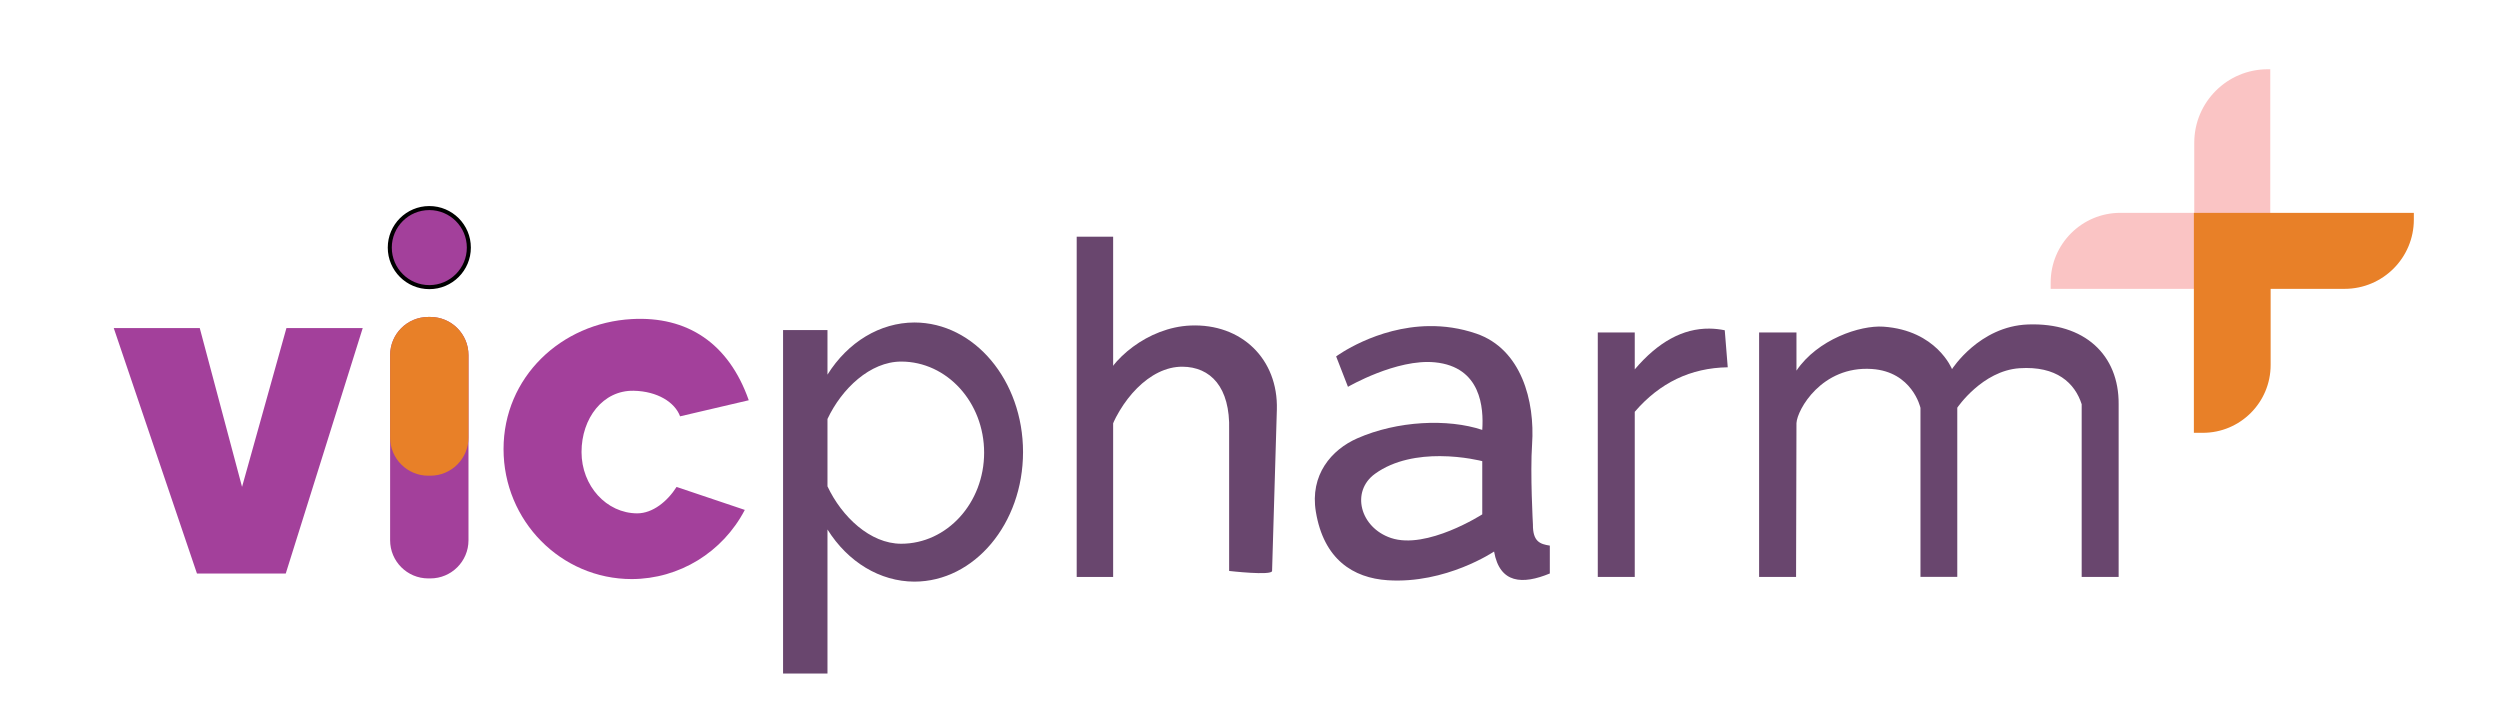
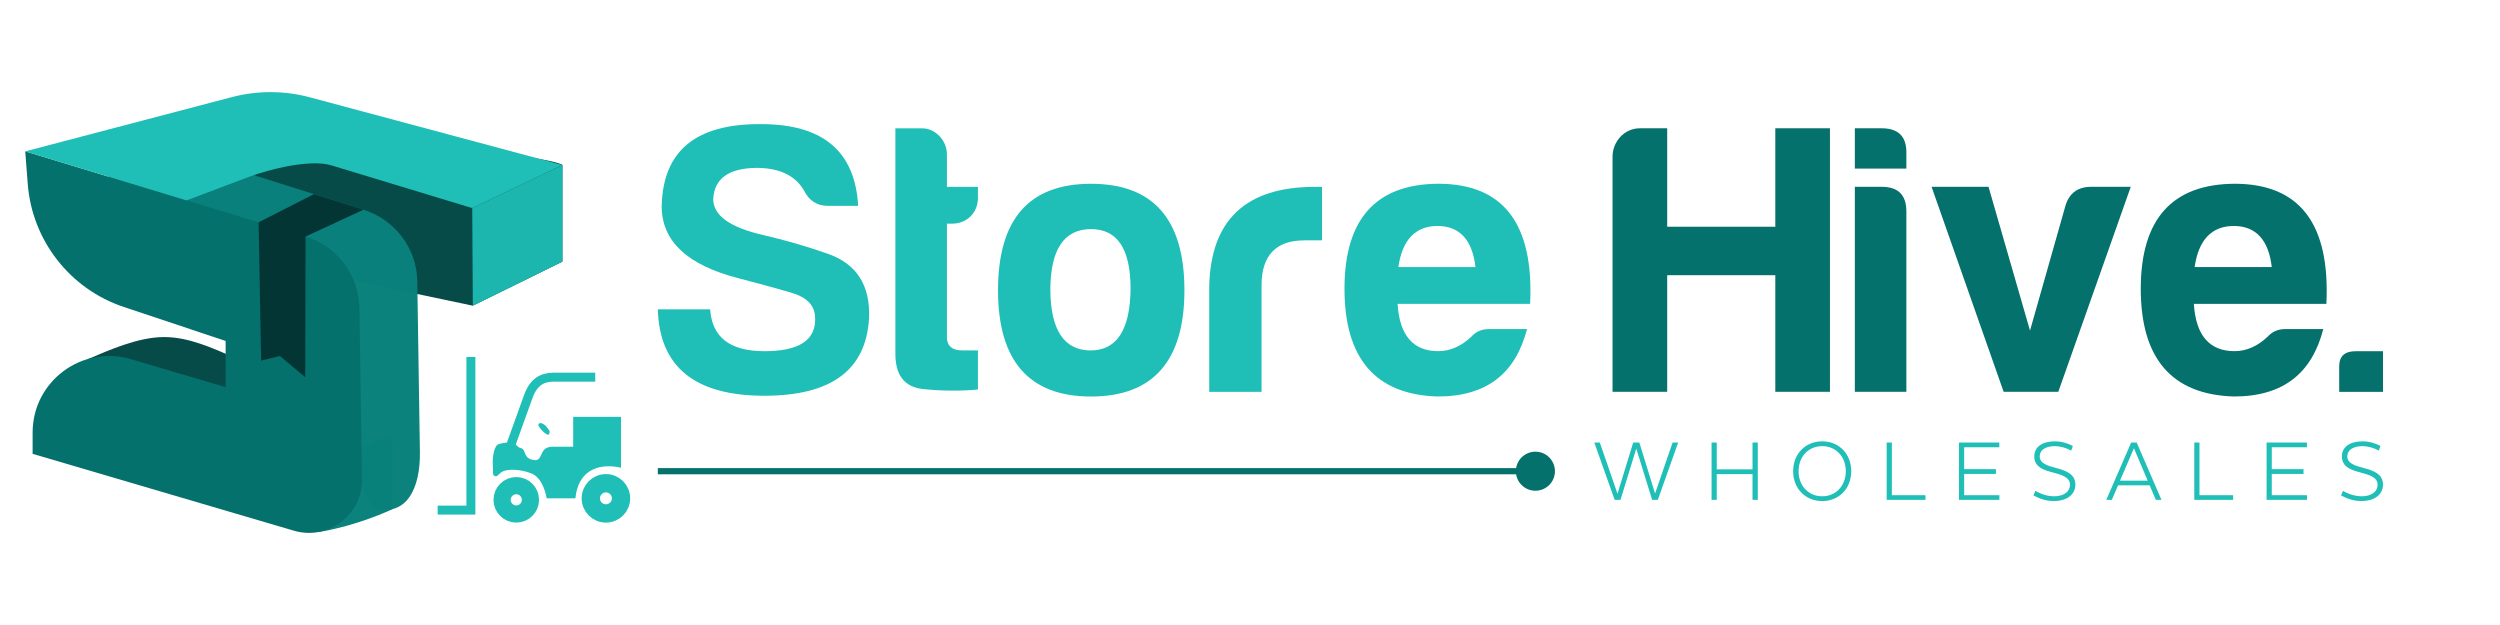
- <svg xmlns="http://www.w3.org/2000/svg" version="1.1" viewBox="0 0 620 180" xml:space="preserve">
-   <g fill="#a3409b">
-     <path d="m28.208 81.356h21.328l10.492 39.388 11.008-39.388h18.92l-19.092 60.888h-22.016z" />
-     <rect x="96.749" y="78.604" width="19.436" height="64.844" ry="9.46" />
-     <circle cx="106.47" cy="61.404" r="9.804" stroke="#000" stroke-linecap="round" />
+ <svg xmlns="http://www.w3.org/2000/svg" width="640mm" height="160mm" version="1.1" viewBox="0 0 2418.9 604.72" id="svg82" xml:space="preserve">
+   <defs id="defs86" />
+   <rect style="opacity:1;vector-effect:none;fill:none;fill-opacity:1;stroke:none;stroke-width:3.076;stroke-linecap:butt;stroke-linejoin:miter;stroke-miterlimit:4;stroke-dasharray:none;stroke-dashoffset:0;stroke-opacity:1;-inkscape-stroke:none" id="storehive-wholesale-logo" width="2396.742" height="582.565" x="22.158" y="22.158" />
+   <path style="font-variation-settings:normal;opacity:1;vector-effect:none;fill:#0a817b;fill-opacity:0.988;stroke:none;stroke-width:6;stroke-linecap:butt;stroke-linejoin:miter;stroke-miterlimit:4;stroke-dasharray:none;stroke-dashoffset:0;stroke-opacity:1;-inkscape-stroke:none" d="m 308.743,514.706 c 27.166,-4.512 53.135,-13.891 71.423,-22.232 l -0.619,-70.992 -107.221,37.926 z" id="path26" />
+   <g id="g17" transform="translate(0.01169766,0.02541719)">
+     <path style="font-variation-settings:normal;opacity:1;vector-effect:none;fill:#074b49;fill-opacity:1;stroke:none;stroke-width:6;stroke-linecap:butt;stroke-linejoin:miter;stroke-miterlimit:4;stroke-dasharray:none;stroke-dashoffset:0;stroke-opacity:1;-inkscape-stroke:none;stop-color:#000000;stop-opacity:1" d="m 544.167,159.615 v 93.493 l -86.691,42.644 -176.681,-37.183 C 253.341,252.791 188.194,229.245 171.933,190.05 136.72,105.176 531.563,147.642 544.167,159.615 Z" id="path24" />
+     <path d="m 105.197,125.206 246.426,77.661 c 30.472,9.603 51.634,37.265 52.122,69.21 l 2.527,165.322 c 0.529,34.618 -12.642,63.836 -45.858,54.068 L 294.285,352.585 V 307.869 L 195.792,274.992 C 143.655,257.59 107.022,210.64 102.818,155.837 Z" fill="#05716c" stop-color="#000000" style="font-variation-settings:normal;fill:#0a817b;fill-opacity:0.988;stroke:none;stroke-width:12.424" id="path25" />
+     <path id="path26-4" style="font-variation-settings:normal;vector-effect:none;fill:#074b49;fill-opacity:1;stroke:none;stroke-width:6;stroke-linecap:butt;stroke-linejoin:miter;stroke-miterlimit:4;stroke-dasharray:none;stroke-dashoffset:0;stroke-opacity:1;-inkscape-stroke:none" d="m 294.284,364.256 c -42.839,3.774 -88.688,-38.352 -135.664,-38.16 -25.534,0.104 -53.81,12.965 -73.569,21.342 l 6.822,64.115 15.674,-4.934 v 10.48 z" />
+     <path d="m 24.407,146.419 271.216,82.449 c 30.568,9.293 51.634,37.265 52.122,69.21 l 2.527,165.322 c 0.529,34.618 -32.642,59.836 -65.858,50.068 L 31.548,439.099 v -20.631 c -1.53e-4,-49.471 47.587,-85.025 95.028,-70.998 l 91.709,27.114 V 329.869 L 119.792,296.992 C 67.655,279.59 31.022,232.64 26.818,177.837 Z" fill="#05716c" stop-color="#000000" style="font-variation-settings:normal;stroke:none;stroke-width:12.424" id="path11" />
+     <path d="M 24.407,146.419 223.537,94.135 c 24.979,-6.693 51.28,-6.693 76.26,0 l 244.373,65.481 -87.239,41.707 -136.428,-41.399 c -20.31,-6.163 -60.175,3.796 -80.031,11.291 L 180.473,193.862" fill="#1fbfb8" stop-color="#000000" style="font-variation-settings:normal;stroke:none;stroke-width:12.424" id="path12" />
+     <g id="g29" transform="matrix(0.9571132,0,0,0.9571132,27.2962,5.148216)">
+       <path d="m 744.205,349.614 c -34.867,0 -52.887,-14.103 -54.846,-42.31 h -52.887 c 1.567,57.98 37.216,87.362 107.729,87.362 67.382,0 102.642,-25.856 105.77,-77.959 1.567,-33.691 -12.536,-55.63 -42.31,-65.815 -22.331,-7.835 -43.485,-13.712 -63.464,-18.412 -34.867,-7.835 -51.712,-19.98 -51.712,-36.825 1.175,-20.371 15.279,-30.948 43.485,-31.34 23.114,0 39.176,7.443 48.186,22.722 5.093,10.186 12.928,15.671 24.289,15.671 h 30.557 c -3.134,-55.238 -35.65,-82.661 -98.331,-82.661 -65.815,-0.392 -99.114,27.031 -100.29,83.053 0,35.258 25.856,59.547 77.959,72.867 19.196,5.093 37.217,9.794 52.887,14.495 16.454,4.701 24.289,13.32 24.289,26.248 0.392,21.939 -16.454,32.908 -51.32,32.908 z" stop-color="#000000" id="path4" style="fill:#1fbfb8;stroke:none;stroke-width:12.424" />
+       <path d="M 960.063,194.836 V 183.476 h -31.34 v -32.908 c 0,-13.712 -11.361,-26.248 -25.072,-26.248 h -27.031 v 226.434 c -0.392,23.113 9.01,35.258 28.599,37.217 19.588,1.958 38,1.959 54.846,0.392 v -39.567 h -16.062 c -10.186,0 -15.279,-4.701 -15.279,-13.32 V 220.689 h 5.485 c 14.495,0 25.856,-10.969 25.856,-25.856 z" stop-color="#000000" id="path5" style="fill:#1fbfb8;stroke:none;stroke-width:12.424" />
+       <path d="m 1074.409,180.374 c -62.682,0 -94.022,35.65 -94.022,107.729 0,71.299 31.34,107.34 94.022,107.34 62.681,0 94.414,-36.042 94.414,-107.34 0,-72.083 -31.732,-107.729 -94.414,-107.729 z m 0,45.835 c 26.639,0 39.959,19.98 39.959,60.331 -0.392,41.135 -13.712,62.29 -40.351,62.29 -26.639,0 -40.351,-20.371 -40.743,-60.722 0,-41.135 13.711,-61.898 41.135,-61.898 z" stop-color="#000000" id="path6" style="fill:#1fbfb8;stroke:none;stroke-width:12.424" />
+       <path d="m 1193.902,390.745 h 52.887 V 283.016 c 0,-30.165 14.495,-45.444 43.484,-45.444 h 17.629 v -54.063 h -7.443 c -69.341,0 -104.991,33.299 -106.56,100.29 z" stop-color="#000000" id="path7" style="fill:#1fbfb8;stroke:none;stroke-width:12.424" />
+       <path d="m 1515.152,327.254 h -38.392 c -7.052,0 -12.928,2.35 -17.629,7.443 -10.186,9.794 -21.547,14.887 -33.691,14.887 -25.464,0 -39.176,-16.062 -41.135,-47.795 h 133.977 c 3.917,-81.094 -27.031,-121.443 -92.846,-121.443 -63.072,0.392 -94.805,35.65 -94.805,106.17 0,70.52 31.34,106.95 94.022,108.909 50.928,0 79.135,-24.289 90.495,-68.166 z M 1424.656,223.043 c 22.331,0 35.258,14.103 38.392,41.526 h -77.959 c 3.917,-27.423 17.237,-41.526 39.567,-41.526 z" stop-color="#000000" id="path8" style="fill:#1fbfb8;stroke:none;stroke-width:12.424" />
+       <path d="m 1601.618,152.885 v 237.798 h 55.238 V 272.769 h 109.299 v 117.914 h 55.238 V 124.288 h -55.238 v 99.506 H 1656.856 V 124.288 h -27.815 c -15.279,0 -27.423,13.32 -27.423,28.599 z" stop-color="#000000" id="path13" style="fill:#05716c;stroke:none;stroke-width:12.424" />
+       <path d="m 1846.555,124.268 v 40.743 h 52.103 v -15.279 c 0.392,-16.846 -7.835,-25.464 -25.072,-25.464 z m 0,59.155 v 207.243 h 52.103 V 208.502 c 0,-16.845 -8.227,-25.072 -25.072,-25.072 z" stop-color="#000000" id="path14" style="fill:#05716c;stroke:none;stroke-width:12.424" />
+       <path d="m 2085.133,183.451 c -12.928,0 -21.547,6.268 -25.464,18.412 l -36.041,126.93 -41.918,-145.342 h -57.588 l 72.867,207.243 h 55.238 l 73.259,-207.243 z" stop-color="#000000" id="path15" style="fill:#05716c;stroke:none;stroke-width:12.424" />
+       <path d="m 2320.121,327.254 h -38.392 c -7.052,0 -12.928,2.35 -17.629,7.443 -10.186,9.794 -21.547,14.887 -33.691,14.887 -25.464,0 -39.176,-16.062 -41.135,-47.795 h 133.977 c 3.918,-81.094 -27.031,-121.443 -92.846,-121.443 -63.072,0.392 -94.805,35.65 -94.805,106.17 0,70.52 31.34,106.95 94.022,108.909 50.928,0 79.135,-24.289 90.496,-68.166 z M 2229.626,223.043 c 22.331,0 35.258,14.103 38.392,41.526 h -77.959 c 3.918,-27.423 17.237,-41.526 39.568,-41.526 z" stop-color="#000000" id="path16" style="fill:#05716c;stroke:none;stroke-width:12.424" />
+       <path d="m 2353.046,349.614 c -11.361,0 -16.845,5.093 -16.845,15.279 v 25.856 h 44.268 v -41.135 z" stop-color="#000000" id="path17" style="fill:#05716c;stroke:none;stroke-width:12.424" />
+     </g>
+     <path style="font-variation-settings:normal;opacity:1;vector-effect:none;fill:#023533;fill-opacity:1;stroke:none;stroke-width:6;stroke-linecap:butt;stroke-linejoin:miter;stroke-miterlimit:4;stroke-dasharray:none;stroke-dashoffset:0;stroke-opacity:1;-inkscape-stroke:none" d="m 351.623,202.867 -56,26 -0.298,136.066 -24.549,-20.572 -18.143,4.515 -2.432,-133.817 53.586,-27.268 z" id="path28" />
+     <g id="g30" transform="translate(0,-7.069949)">
+       <path style="opacity:1;vector-effect:none;fill:none;fill-opacity:0;stroke:#05716c;stroke-width:6;stroke-linecap:butt;stroke-linejoin:miter;stroke-miterlimit:4;stroke-dasharray:none;stroke-dashoffset:0;stroke-opacity:1;-inkscape-stroke:none" d="M 636.471,462.964 H 1472.692" id="path29" />
+       <circle style="opacity:1;vector-effect:none;fill:#05716c;fill-opacity:1;stroke:none;stroke-width:6;stroke-linecap:butt;stroke-linejoin:miter;stroke-miterlimit:4;stroke-dasharray:none;stroke-dashoffset:0;stroke-opacity:1;-inkscape-stroke:none" id="path30" cx="1485.59" cy="462.964" r="18.898" />
+     </g>
+     <path style="font-size:76.044px;font-family:'Helios Antique';-inkscape-font-specification:'Helios Antique';text-align:end;letter-spacing:22.28px;text-anchor:end;white-space:pre;fill:#1fbfb8;stroke-width:5.347" d="m 1562.274,483.651 h 5.627 l 15.285,-49.657 15.361,49.657 h 5.475 l 19.695,-55.512 h -5.399 l -16.958,49.353 -15.209,-49.353 h -5.931 l -15.209,49.505 -17.11,-49.505 h -5.323 z m 93.762,0 h 5.019 v -24.943 h 34.6 v 24.943 h 5.095 v -55.512 h -5.095 v 25.931 h -34.6 v -25.931 h -5.019 z m 107.069,1.141 c 16.273,0 28.06,-12.167 28.06,-28.897 0,-16.73 -11.787,-28.897 -28.06,-28.897 -16.349,0 -28.136,12.167 -28.136,28.897 0,16.73 11.787,28.897 28.136,28.897 z m 0,-4.639 c -13.308,0 -22.889,-10.19 -22.889,-24.258 0,-14.068 9.582,-24.258 22.889,-24.258 13.232,0 22.813,10.19 22.813,24.258 0,14.068 -9.582,24.258 -22.813,24.258 z m 62.355,3.498 h 37.566 v -4.563 h -32.547 v -50.95 h -5.019 z m 74.979,-4.563 V 458.556 h 30.722 v -4.639 h -30.722 v -21.216 h 33.992 v -4.563 h -39.011 v 55.512 h 39.087 v -4.563 z m 87.07,5.703 c 11.178,0 20.532,-5.627 20.532,-15.893 0,-10.646 -9.81,-13.764 -19.011,-16.197 -7.985,-2.129 -15.513,-4.335 -15.513,-11.179 0,-6.236 5.931,-9.886 14.677,-9.886 4.943,0 10.95,1.597 15.817,4.335 l 1.597,-4.563 c -5.627,-2.814 -11.255,-4.411 -17.034,-4.411 -12.471,-0.076 -20.304,5.323 -20.304,14.601 0,10.798 10.19,13.46 18.707,15.741 8.517,2.205 15.817,4.715 15.817,11.483 0,7.604 -6.92,11.331 -15.209,11.331 -6.464,0 -12.851,-2.053 -18.251,-5.247 l -1.901,4.411 c 6.388,3.422 12.471,5.475 20.076,5.475 z m 50.416,-1.141 h 5.399 l 6.008,-14.068 h 30.57 l 6.008,14.068 h 5.475 l -24.03,-55.512 h -5.323 z m 13.308,-18.631 13.46,-31.33 13.308,31.33 z m 71.861,18.631 h 37.566 v -4.563 h -32.547 v -50.95 h -5.019 z m 74.979,-4.563 V 458.556 h 30.722 v -4.639 h -30.722 v -21.216 h 33.992 v -4.563 h -39.011 v 55.512 h 39.087 v -4.563 z m 87.07,5.703 c 11.178,0 20.532,-5.627 20.532,-15.893 0,-10.646 -9.81,-13.764 -19.011,-16.197 -7.985,-2.129 -15.513,-4.335 -15.513,-11.179 0,-6.236 5.931,-9.886 14.677,-9.886 4.943,0 10.95,1.597 15.817,4.335 l 1.597,-4.563 c -5.627,-2.814 -11.255,-4.411 -17.034,-4.411 -12.471,-0.076 -20.304,5.323 -20.304,14.601 0,10.798 10.19,13.46 18.707,15.741 8.517,2.205 15.817,4.715 15.817,11.483 0,7.604 -6.92,11.331 -15.209,11.331 -6.464,0 -12.851,-2.053 -18.251,-5.247 l -1.901,4.411 c 6.388,3.422 12.471,5.475 20.076,5.475 z" id="text30" aria-label="WHOLESALES" />
  </g>
-   <path d="m226.75 79.977c-8.486 0.032-16.464 4.823-21.535 12.932v-11.055h-11.016v85.176h11.016v-35.719c5.071 8.11 13.049 12.901 21.535 12.934 14.892-1e-3 26.963-14.388 26.963-32.135-5.9e-4 -17.746-12.072-32.132-26.963-32.133zm-3.26 9.693c11.362-8.1e-4 20.574 10.112 20.574 22.588 4.9e-4 12.476-9.211 22.591-20.574 22.59-7.697-4e-3 -14.748-6.725-18.275-14.236v-16.705c3.527-7.511 10.579-14.232 18.275-14.236z" fill="#69466e" stop-color="#000000" style="-inkscape-stroke:none;font-variation-settings:normal" />
-   <path d="m156.69 79.129c-17.542 0.964-31.81 14.435-31.811 32.24-6.1e-4 17.806 14.242 32.242 31.811 32.242 11.75-0.034 22.525-6.63 28.023-17.154l-16.923-5.697c-2.308 3.627-5.934 6.538-9.731 6.551-7.643 8e-5 -13.839-6.806-13.839-15.201-1.9e-4 -8.395 5.309-15.361 12.95-15.201 5.883 0.123 10.203 2.854 11.491 6.339l17.032-3.984c-4.983-14.177-15.26-20.89-29.003-20.135z" fill="#a3409b" />
-   <g fill="#69466e">
-     <rect x="267.02" y="58.7" width="9.039" height="84.384" ry="0" stop-color="#000000" style="-inkscape-stroke:none;font-variation-settings:normal" />
-     <path d="m274.67 108.42c2.962-9.036 10.377-17.54 18.588-17.477 6.9 0.053 11.87 4.995 11.568 15.707v34.946s10.614 1.221 10.649 0l1.185-39.99c0.362-12.571-8.787-21.417-21.437-20.875-10.501 0.45-20.02 8.416-22.33 15.543" stop-color="#000000" style="-inkscape-stroke:none;font-variation-settings:normal" />
-     <path d="m354.42 80.871c-13.187 0.17-23.057 7.521-23.057 7.521l2.932 7.539s12.068-7.016 21.574-6.074c11.484 1.137 12.096 11.341 11.73 16.758-8.518-2.839-21.055-2.285-31 2.094-6.388 2.813-11.789 9.044-10.264 18.223 1.96 11.797 9.247 16.406 17.805 16.967 14.459 0.948 26.391-7.121 26.391-7.121 1.4 7.965 7.05 8.245 13.824 5.445v-6.912c-2.413-0.369-4.23-0.978-4.189-5.236 0 0-0.706-12.654-0.209-19.898 0.735-10.707-2.642-23.599-13.824-27.439-4.068-1.397-8.021-1.913-11.713-1.865zm2.723 32.25c5.857 0.024 10.457 1.244 10.457 1.244v13.195s-13.752 8.833-22.621 5.865c-7.7-2.577-10.028-11.541-3.981-15.92 4.831-3.498 10.977-4.406 16.145-4.385z" stop-color="#000000" style="-inkscape-stroke:none;font-variation-settings:normal" />
-     <path d="m423.93 81.494c-6.567-0.061-12.737 3.313-18.512 10.115v-9.16h-9.168v60.635h9.168v-40.955c6.198-7.216 13.884-10.897 23.061-11.041l-0.74-9.184c-1.284-0.262-2.554-0.399-3.809-0.41z" stop-color="#000000" style="-inkscape-stroke:none;font-variation-settings:normal" />
-     <path d="m484.1 91.545s-3.802-9.622-17.011-10.532c-5.804-0.399-16.346 3.169-21.566 10.9v-9.465h-9.266v60.635h9.168l0.098-38.145c0.155-3.295 6.25-14.259 18.693-13.431 10.041 0.668 12.041 9.581 12.041 9.581h0.019v41.975h9.129v-41.975h0.019s6.18-9.137 15.396-9.766c9.216-0.628 13.76 3.691 15.436 8.928v42.832h9.168v-42.832c0.1-12.251-8.467-20.293-22.482-19.783-12.081 0.439-18.843 11.076-18.843 11.076z" stop-color="#000000" style="-inkscape-stroke:none;font-variation-settings:normal" />
+   <g id="g24" transform="matrix(1.446258,0,0,1.446258,-3806.232,-185.9477)">
+     <path style="fill:none;stroke:#1fbfb8;stroke-width:6;stroke-dasharray:none;stroke-opacity:1" d="m 2972.995,427.753 12.21,-33.913 c 3.718,-10.326 9.935,-12.95 17.08,-12.95 h 27.709" id="path20" />
+     <circle style="font-variation-settings:normal;opacity:1;fill:none;fill-opacity:1;stroke:#1fbfb8;stroke-width:11.5;stroke-linecap:butt;stroke-linejoin:miter;stroke-miterlimit:4;stroke-dasharray:none;stroke-dashoffset:0;stroke-opacity:1;stop-color:#000000;stop-opacity:1" id="circle21" cx="2977.169" cy="462.965" r="9.485" />
+     <circle style="font-variation-settings:normal;opacity:1;fill:none;fill-opacity:1;stroke:#1fbfb8;stroke-width:12.255;stroke-linecap:butt;stroke-linejoin:miter;stroke-miterlimit:4;stroke-dasharray:none;stroke-dashoffset:0;stroke-opacity:1;stop-color:#000000;stop-opacity:1" id="circle22" cx="3037.141" cy="461.966" r="10.107" />
+     <g id="g23" style="fill:#1fbfb8;fill-opacity:1">
+       <path style="fill:#1fbfb8;fill-opacity:1;stroke-width:1;-inkscape-stroke:none" d="m 3015.243,407.456 h 32 v 34 c -16.12,-3.536 -28.859,2.654 -30.5,20.5 h -19.248 c 0,0 -1.877,-13.312 -10.142,-16.63 -8.008,-3.215 -15.897,-2.768 -18.828,-1.53 -3.436,1.451 -3.962,4.804 -6.475,2.802 -0.681,-0.543 -0.335,-3.542 -0.582,-7.491 -0.346,-5.549 1.228,-12.399 3.58,-13.249 3.562,-1.288 6.38,-1.268 9.944,-1.352 3.301,2.464 3.16,3.352 5.251,3.851 3.888,0.928 1.083,7.186 9.094,8.035 6.075,0.644 2.723,-8.935 11.944,-8.935 h 13.96 z" id="path19" />
+       <path style="font-variation-settings:normal;opacity:1;fill:#1fbfb8;fill-opacity:1;stroke:none;stroke-width:11.5;stroke-linecap:butt;stroke-linejoin:miter;stroke-miterlimit:4;stroke-dasharray:none;stroke-dashoffset:0;stroke-opacity:1" d="m 2995.218,412.18 c 1.991,1.262 2.366,2.223 3.843,4.084 0.673,0.848 0.505,2.49 -0.353,3.229 -1.887,-0.094 -6.392,-4.503 -6.778,-6.697 0.293,-1.738 2.424,-1.163 3.288,-0.616 z" id="path22" />
+     </g>
+     <path style="font-variation-settings:normal;opacity:1;vector-effect:none;fill:none;fill-opacity:1;stroke:#1fbfb8;stroke-width:6;stroke-linecap:butt;stroke-linejoin:miter;stroke-miterlimit:4;stroke-dasharray:none;stroke-dashoffset:0;stroke-opacity:1;-inkscape-stroke:none;stop-color:#000000;stop-opacity:1" d="m 2946.808,367.384 v 102.453 h -22.236" id="path23" />
  </g>
-   <path d="m562.4 17.176h0.628v45.034h-18.851v-26.811a18.223 18.223 135 0 1 18.223-18.223z" fill="#fac4c4" />
-   <path d="m553.6 52.784v18.851h-45.034v-1.571a17.28 17.28 135 0 1 17.28-17.28z" fill="#fac4c4" />
-   <path d="m544.08 52.783v54.555h2.219a16.82 16.82 135 0 0 16.82-16.82v-18.883h18.338a17.176 17.176 135 0 0 17.176-17.176v-1.676z" fill="#e88028" />
-   <rect x="96.749" y="78.604" width="19.436" height="39.369" ry="9.46" fill="#e88028" stop-color="#000000" style="-inkscape-stroke:none;font-variation-settings:normal" />
+   <path style="font-variation-settings:normal;opacity:1;vector-effect:none;fill:#1db8b1;fill-opacity:0.984;stroke:none;stroke-width:6;stroke-linecap:butt;stroke-linejoin:miter;stroke-miterlimit:4;stroke-dasharray:none;stroke-dashoffset:0;stroke-opacity:1;-inkscape-stroke:none" d="m 456.939,201.348 0.545,94.429 86.691,-42.644 v -93.493 z" id="path27" />
+   <rect style="fill:#a9c3c3;stroke-width:1;-inkscape-stroke:none" id="rect2" width="1024" height="1024" x="2428.898" y="-0.002" ry="94.518" />
</svg>
